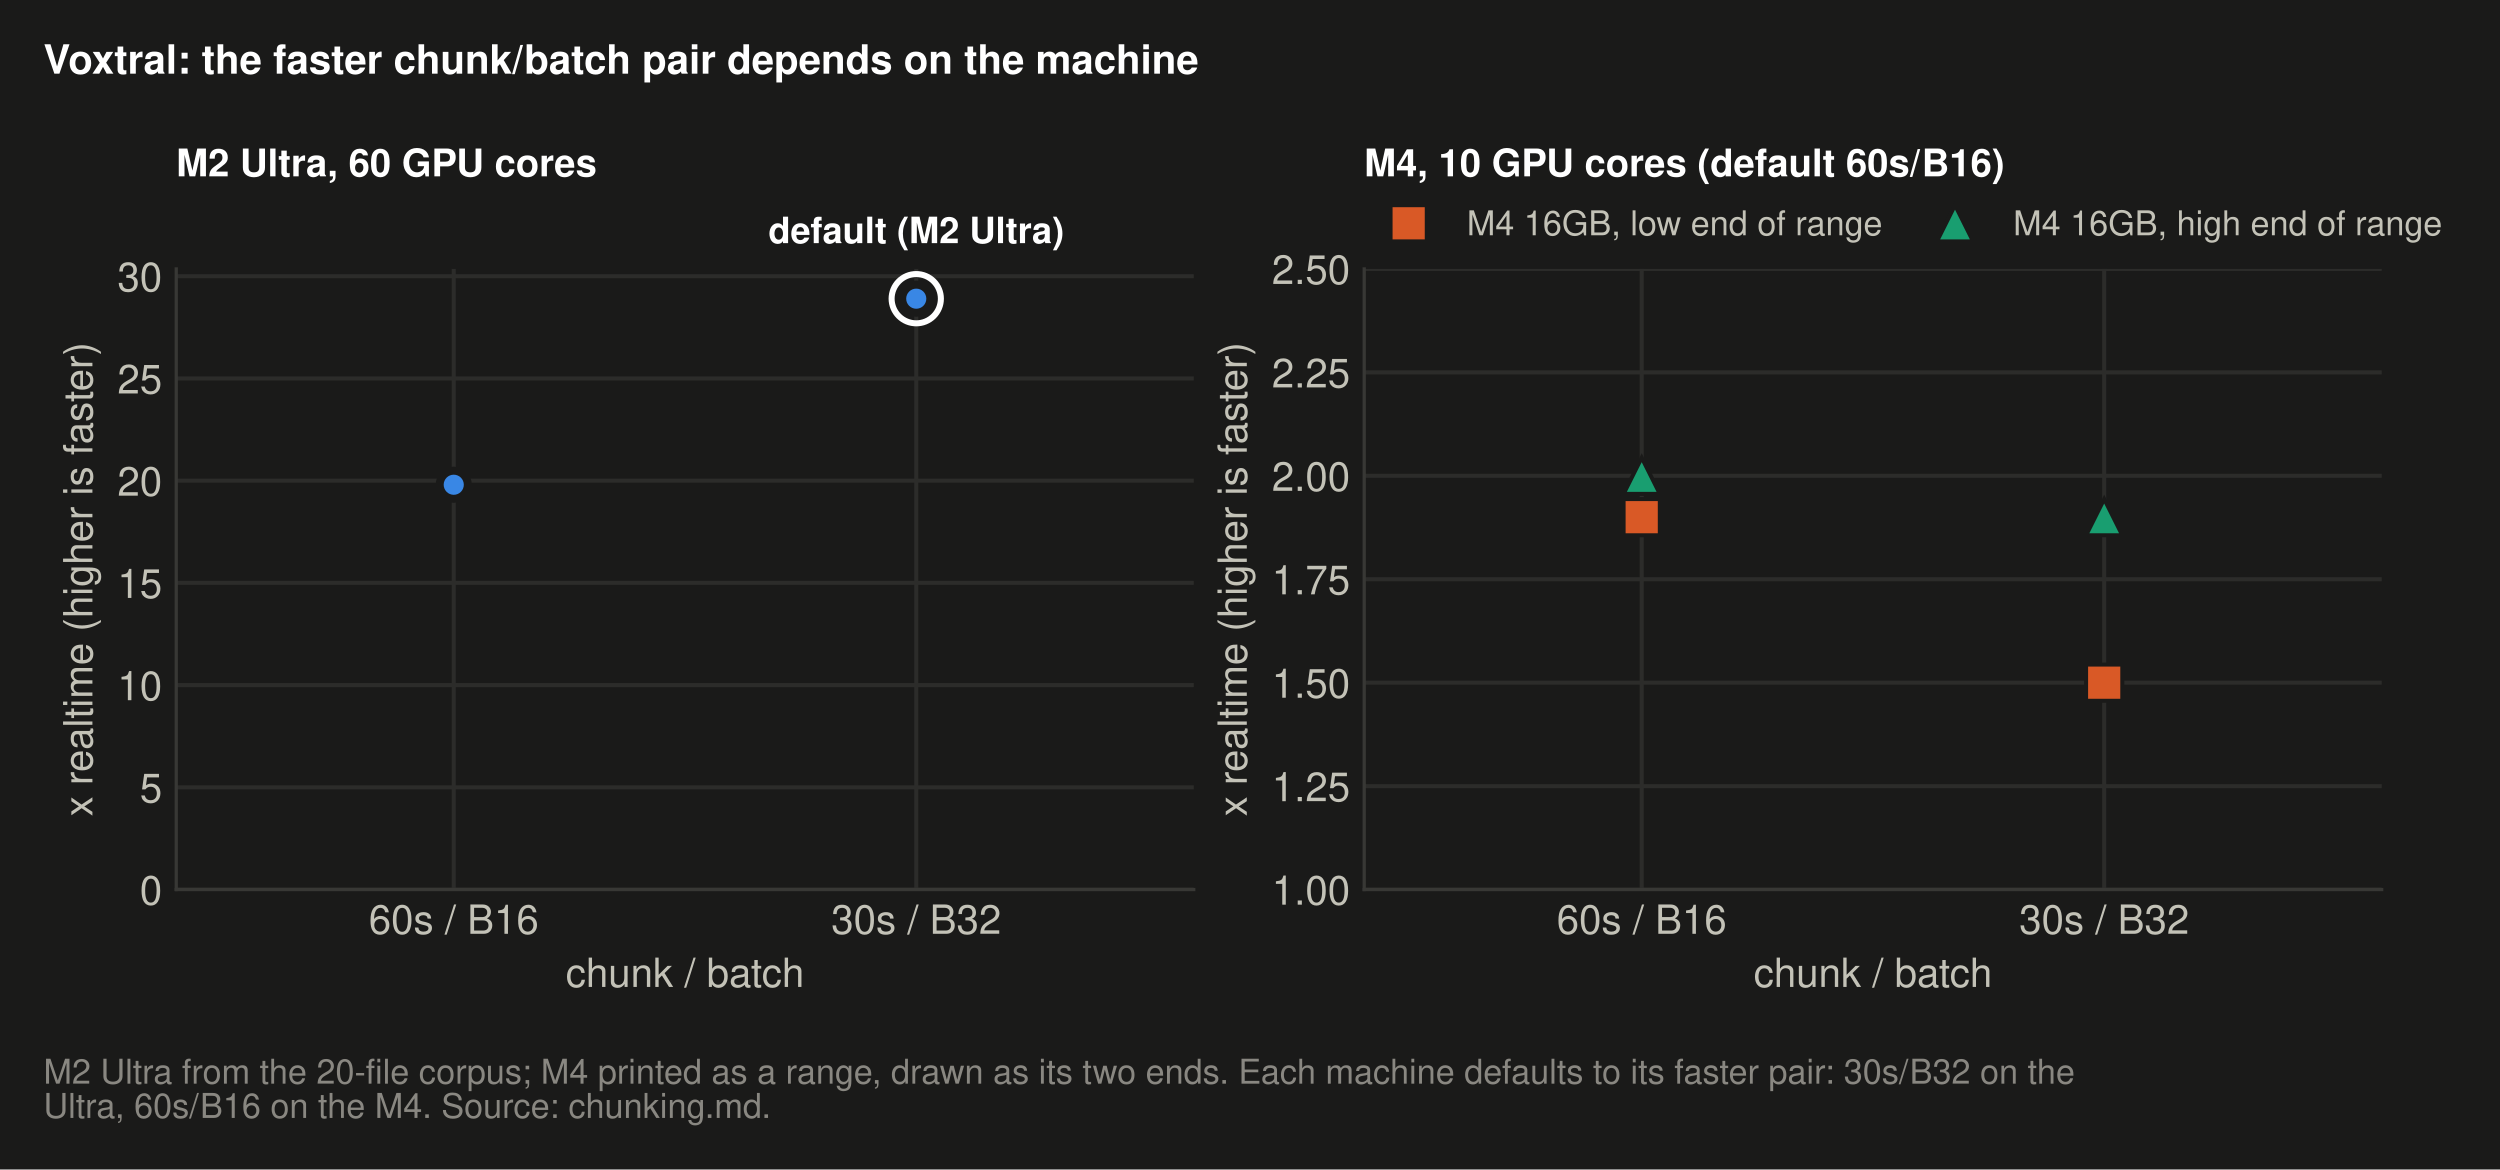
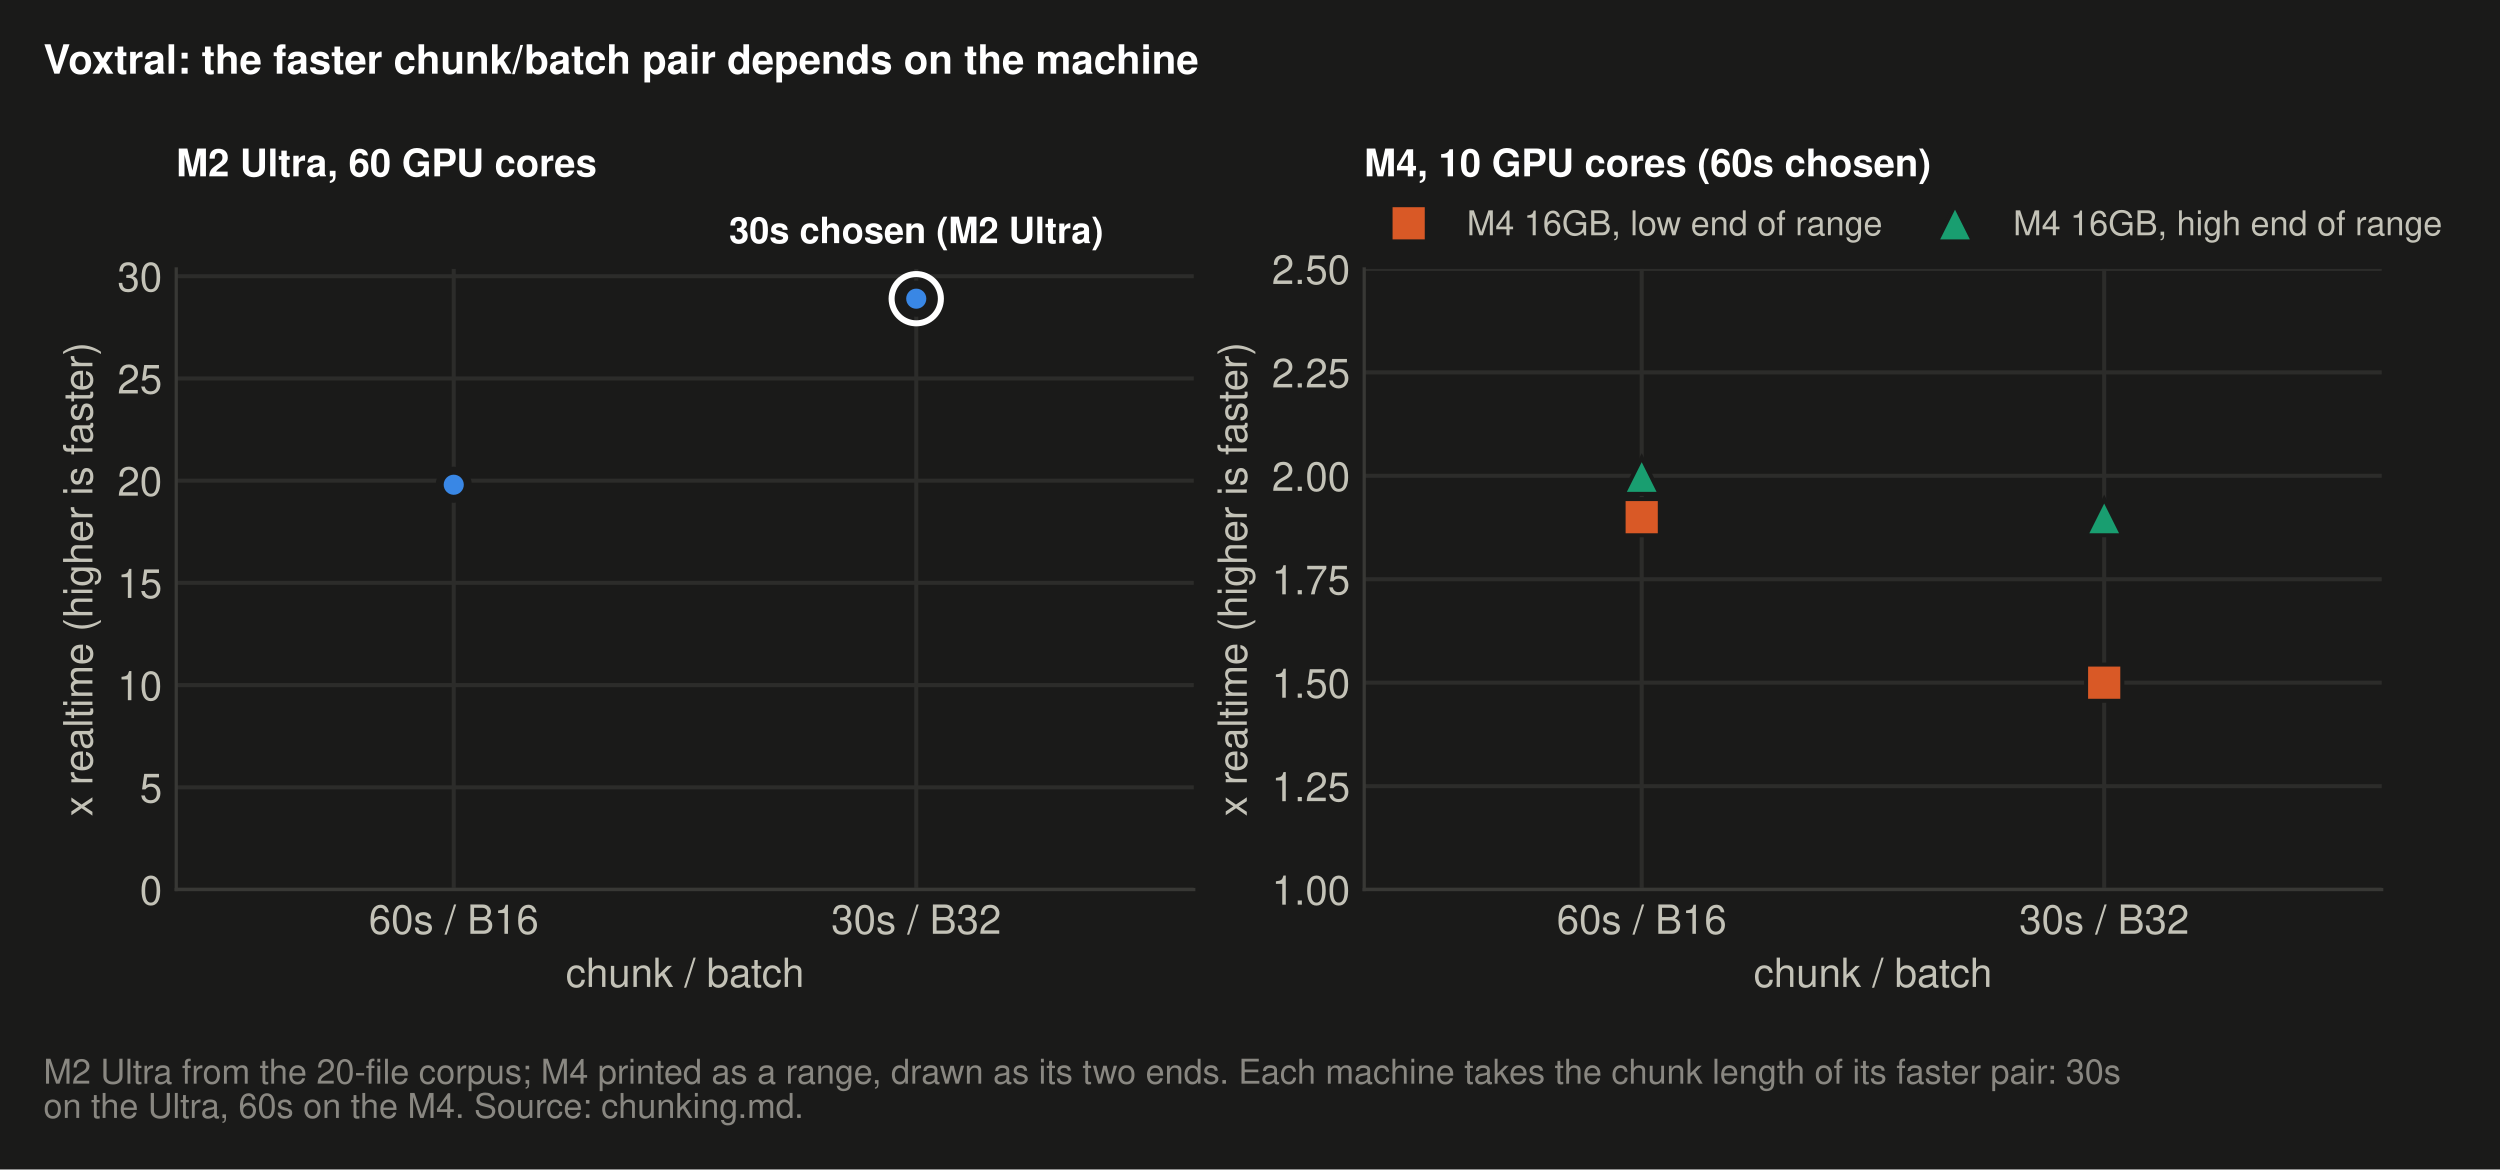
<svg xmlns="http://www.w3.org/2000/svg" xmlns:xlink="http://www.w3.org/1999/xlink" width="621.272pt" height="290.618pt" viewBox="0 0 621.272 290.618" version="1.1">
  <defs>
    <style type="text/css">*{stroke-linejoin: round; stroke-linecap: butt}</style>
  </defs>
  <g id="figure_1">
    <g id="patch_1">
      <path d="M 0 290.618  L 621.272 290.618  L 621.272 0  L 0 0  z " style="fill: #1a1a19" />
    </g>
    <g id="axes_1">
      <g id="patch_2">
        <path d="M 43.8 221.062  L 296.656 221.062  L 296.656 66.83  L 43.8 66.83  z " style="fill: #1a1a19" />
      </g>
      <g id="matplotlib.axis_1">
        <g id="xtick_1">
          <g id="line2d_1">
            <path d="M 112.761 221.062  L 112.761 66.83  " clip-path="url(#p6607f27515)" style="fill: none; stroke: #2c2c2a; stroke-linecap: round" />
          </g>
          <g id="line2d_2" />
          <g id="text_1">
            <text style="font-size: 10px; font-family: 'Helvetica', 'Arial', 'DejaVu Sans'; text-anchor: middle; fill: #c3c2b7" x="112.761" y="232.062" transform="rotate(-0 112.7608 232.0616)">60s / B16</text>
          </g>
        </g>
        <g id="xtick_2">
          <g id="line2d_3">
            <path d="M 227.696 221.062  L 227.696 66.83  " clip-path="url(#p6607f27515)" style="fill: none; stroke: #2c2c2a; stroke-linecap: round" />
          </g>
          <g id="line2d_4" />
          <g id="text_2">
            <text style="font-size: 10px; font-family: 'Helvetica', 'Arial', 'DejaVu Sans'; text-anchor: middle; fill: #c3c2b7" x="227.696" y="232.062" transform="rotate(-0 227.6955 232.0616)">30s / B32</text>
          </g>
        </g>
        <g id="text_3">
          <text style="font-size: 10px; font-family: 'Helvetica', 'Arial', 'DejaVu Sans'; text-anchor: middle; fill: #c3c2b7" x="170.228" y="245.261" transform="rotate(-0 170.2282 245.2608)">chunk / batch</text>
        </g>
      </g>
      <g id="matplotlib.axis_2">
        <g id="ytick_1">
          <g id="line2d_5">
            <path d="M 43.8 221.062  L 296.656 221.062  " clip-path="url(#p6607f27515)" style="fill: none; stroke: #2c2c2a; stroke-linecap: round" />
          </g>
          <g id="line2d_6" />
          <g id="text_4">
            <text style="font-size: 10px; font-family: 'Helvetica', 'Arial', 'DejaVu Sans'; text-anchor: end; fill: #c3c2b7" x="40.3" y="224.812" transform="rotate(-0 40.3 224.8116)">0</text>
          </g>
        </g>
        <g id="ytick_2">
          <g id="line2d_7">
            <path d="M 43.8 195.658  L 296.656 195.658  " clip-path="url(#p6607f27515)" style="fill: none; stroke: #2c2c2a; stroke-linecap: round" />
          </g>
          <g id="line2d_8" />
          <g id="text_5">
            <text style="font-size: 10px; font-family: 'Helvetica', 'Arial', 'DejaVu Sans'; text-anchor: end; fill: #c3c2b7" x="40.3" y="199.408" transform="rotate(-0 40.3 199.4078)">5</text>
          </g>
        </g>
        <g id="ytick_3">
          <g id="line2d_9">
            <path d="M 43.8 170.254  L 296.656 170.254  " clip-path="url(#p6607f27515)" style="fill: none; stroke: #2c2c2a; stroke-linecap: round" />
          </g>
          <g id="line2d_10" />
          <g id="text_6">
            <text style="font-size: 10px; font-family: 'Helvetica', 'Arial', 'DejaVu Sans'; text-anchor: end; fill: #c3c2b7" x="40.3" y="174.004" transform="rotate(-0 40.3 174.004)">10</text>
          </g>
        </g>
        <g id="ytick_4">
          <g id="line2d_11">
            <path d="M 43.8 144.85  L 296.656 144.85  " clip-path="url(#p6607f27515)" style="fill: none; stroke: #2c2c2a; stroke-linecap: round" />
          </g>
          <g id="line2d_12" />
          <g id="text_7">
            <text style="font-size: 10px; font-family: 'Helvetica', 'Arial', 'DejaVu Sans'; text-anchor: end; fill: #c3c2b7" x="40.3" y="148.6" transform="rotate(-0 40.3 148.6002)">15</text>
          </g>
        </g>
        <g id="ytick_5">
          <g id="line2d_13">
            <path d="M 43.8 119.446  L 296.656 119.446  " clip-path="url(#p6607f27515)" style="fill: none; stroke: #2c2c2a; stroke-linecap: round" />
          </g>
          <g id="line2d_14" />
          <g id="text_8">
            <text style="font-size: 10px; font-family: 'Helvetica', 'Arial', 'DejaVu Sans'; text-anchor: end; fill: #c3c2b7" x="40.3" y="123.196" transform="rotate(-0 40.3 123.1964)">20</text>
          </g>
        </g>
        <g id="ytick_6">
          <g id="line2d_15">
            <path d="M 43.8 94.043  L 296.656 94.043  " clip-path="url(#p6607f27515)" style="fill: none; stroke: #2c2c2a; stroke-linecap: round" />
          </g>
          <g id="line2d_16" />
          <g id="text_9">
            <text style="font-size: 10px; font-family: 'Helvetica', 'Arial', 'DejaVu Sans'; text-anchor: end; fill: #c3c2b7" x="40.3" y="97.793" transform="rotate(-0 40.3 97.79255)">25</text>
          </g>
        </g>
        <g id="ytick_7">
          <g id="line2d_17">
            <path d="M 43.8 68.639  L 296.656 68.639  " clip-path="url(#p6607f27515)" style="fill: none; stroke: #2c2c2a; stroke-linecap: round" />
          </g>
          <g id="line2d_18" />
          <g id="text_10">
            <text style="font-size: 10px; font-family: 'Helvetica', 'Arial', 'DejaVu Sans'; text-anchor: end; fill: #c3c2b7" x="40.3" y="72.389" transform="rotate(-0 40.3 72.38875)">30</text>
          </g>
        </g>
        <g id="text_11">
          <text style="font-size: 10px; font-family: 'Helvetica', 'Arial', 'DejaVu Sans'; text-anchor: middle; fill: #c3c2b7" x="22.966" y="143.946" transform="rotate(-90 22.96562 143.9458)">x realtime (higher is faster)</text>
        </g>
      </g>
      <g id="patch_3">
        <path d="M 43.8 221.062  L 43.8 66.83  " style="fill: none; stroke: #383835; stroke-width: 0.8; stroke-linejoin: miter; stroke-linecap: square" />
      </g>
      <g id="patch_4">
        <path d="M 43.8 221.062  L 296.656 221.062  " style="fill: none; stroke: #383835; stroke-width: 0.8; stroke-linejoin: miter; stroke-linecap: square" />
      </g>
      <g id="line2d_19">
        <defs>
          <path id="m3d7b4c0e3e" d="M 0 3.5  C 0.928 3.5 1.819 3.131 2.475 2.475  C 3.131 1.819 3.5 0.928 3.5 0  C 3.5 -0.928 3.131 -1.819 2.475 -2.475  C 1.819 -3.131 0.928 -3.5 0 -3.5  C -0.928 -3.5 -1.819 -3.131 -2.475 -2.475  C -3.131 -1.819 -3.5 -0.928 -3.5 0  C -3.5 0.928 -3.131 1.819 -2.475 2.475  C -1.819 3.131 -0.928 3.5 0 3.5  z " style="stroke: #1a1a19; stroke-width: 2" />
        </defs>
        <g clip-path="url(#p6607f27515)">
          <use xlink:href="#m3d7b4c0e3e" x="112.761" y="120.463" style="fill: #3987e5; stroke: #1a1a19; stroke-width: 2" />
          <use xlink:href="#m3d7b4c0e3e" x="227.696" y="74.228" style="fill: #3987e5; stroke: #1a1a19; stroke-width: 2" />
        </g>
      </g>
      <g id="text_12">
-         <text style="font-weight: 700; font-size: 9px; font-family: 'Helvetica', 'Arial', 'DejaVu Sans'; text-anchor: middle; fill: #ffffff" x="227.696" y="60.412" transform="rotate(-0 227.6955 60.41212)">default (M2 Ultra)</text>
+         <text style="font-weight: 700; font-size: 9px; font-family: 'Helvetica', 'Arial', 'DejaVu Sans'; text-anchor: middle; fill: #ffffff" x="227.696" y="60.412" transform="rotate(-0 227.6955 60.41212)">30s chosen (M2 Ultra)</text>
      </g>
      <g id="text_13">
        <text style="font-weight: 700; font-size: 9.5px; font-family: 'Helvetica', 'Arial', 'DejaVu Sans'; text-anchor: start; fill: #ffffff" x="43.8" y="43.83" transform="rotate(-0 43.8 43.83)">M2 Ultra, 60 GPU cores</text>
      </g>
      <g id="PathCollection_1">
        <path d="M 227.696 80.351  C 229.32 80.351 230.877 79.706 232.026 78.558  C 233.174 77.409 233.819 75.852 233.819 74.228  C 233.819 72.604 233.174 71.046 232.026 69.897  C 230.877 68.749 229.32 68.104 227.696 68.104  C 226.072 68.104 224.514 68.749 223.365 69.897  C 222.217 71.046 221.572 72.604 221.572 74.228  C 221.572 75.852 222.217 77.409 223.365 78.558  C 224.514 79.706 226.072 80.351 227.696 80.351  L 227.696 80.351  z " clip-path="url(#p6607f27515)" style="fill: none; stroke: #ffffff; stroke-width: 1.5" />
      </g>
    </g>
    <g id="axes_2">
      <g id="patch_5">
        <path d="M 339.016 221.062  L 591.873 221.062  L 591.873 66.83  L 339.016 66.83  z " style="fill: #1a1a19" />
      </g>
      <g id="matplotlib.axis_3">
        <g id="xtick_3">
          <g id="line2d_20">
            <path d="M 407.977 221.062  L 407.977 66.83  " clip-path="url(#p27f61876e8)" style="fill: none; stroke: #2c2c2a; stroke-linecap: round" />
          </g>
          <g id="line2d_21" />
          <g id="text_14">
            <text style="font-size: 10px; font-family: 'Helvetica', 'Arial', 'DejaVu Sans'; text-anchor: middle; fill: #c3c2b7" x="407.977" y="232.062" transform="rotate(-0 407.9772 232.0616)">60s / B16</text>
          </g>
        </g>
        <g id="xtick_4">
          <g id="line2d_22">
            <path d="M 522.912 221.062  L 522.912 66.83  " clip-path="url(#p27f61876e8)" style="fill: none; stroke: #2c2c2a; stroke-linecap: round" />
          </g>
          <g id="line2d_23" />
          <g id="text_15">
            <text style="font-size: 10px; font-family: 'Helvetica', 'Arial', 'DejaVu Sans'; text-anchor: middle; fill: #c3c2b7" x="522.912" y="232.062" transform="rotate(-0 522.9119 232.0616)">30s / B32</text>
          </g>
        </g>
        <g id="text_16">
          <text style="font-size: 10px; font-family: 'Helvetica', 'Arial', 'DejaVu Sans'; text-anchor: middle; fill: #c3c2b7" x="465.445" y="245.261" transform="rotate(-0 465.4445 245.2608)">chunk / batch</text>
        </g>
      </g>
      <g id="matplotlib.axis_4">
        <g id="ytick_8">
          <g id="line2d_24">
            <path d="M 339.016 221.062  L 591.873 221.062  " clip-path="url(#p27f61876e8)" style="fill: none; stroke: #2c2c2a; stroke-linecap: round" />
          </g>
          <g id="line2d_25" />
          <g id="text_17">
            <text style="font-size: 10px; font-family: 'Helvetica', 'Arial', 'DejaVu Sans'; text-anchor: end; fill: #c3c2b7" x="335.516" y="224.812" transform="rotate(-0 335.5164 224.8116)">1.00</text>
          </g>
        </g>
        <g id="ytick_9">
          <g id="line2d_26">
            <path d="M 339.016 195.356  L 591.873 195.356  " clip-path="url(#p27f61876e8)" style="fill: none; stroke: #2c2c2a; stroke-linecap: round" />
          </g>
          <g id="line2d_27" />
          <g id="text_18">
            <text style="font-size: 10px; font-family: 'Helvetica', 'Arial', 'DejaVu Sans'; text-anchor: end; fill: #c3c2b7" x="335.516" y="199.106" transform="rotate(-0 335.5164 199.1063)">1.25</text>
          </g>
        </g>
        <g id="ytick_10">
          <g id="line2d_28">
            <path d="M 339.016 169.651  L 591.873 169.651  " clip-path="url(#p27f61876e8)" style="fill: none; stroke: #2c2c2a; stroke-linecap: round" />
          </g>
          <g id="line2d_29" />
          <g id="text_19">
            <text style="font-size: 10px; font-family: 'Helvetica', 'Arial', 'DejaVu Sans'; text-anchor: end; fill: #c3c2b7" x="335.516" y="173.401" transform="rotate(-0 335.5164 173.401)">1.50</text>
          </g>
        </g>
        <g id="ytick_11">
          <g id="line2d_30">
            <path d="M 339.016 143.946  L 591.873 143.946  " clip-path="url(#p27f61876e8)" style="fill: none; stroke: #2c2c2a; stroke-linecap: round" />
          </g>
          <g id="line2d_31" />
          <g id="text_20">
            <text style="font-size: 10px; font-family: 'Helvetica', 'Arial', 'DejaVu Sans'; text-anchor: end; fill: #c3c2b7" x="335.516" y="147.696" transform="rotate(-0 335.5164 147.6958)">1.75</text>
          </g>
        </g>
        <g id="ytick_12">
          <g id="line2d_32">
            <path d="M 339.016 118.241  L 591.873 118.241  " clip-path="url(#p27f61876e8)" style="fill: none; stroke: #2c2c2a; stroke-linecap: round" />
          </g>
          <g id="line2d_33" />
          <g id="text_21">
            <text style="font-size: 10px; font-family: 'Helvetica', 'Arial', 'DejaVu Sans'; text-anchor: end; fill: #c3c2b7" x="335.516" y="121.991" transform="rotate(-0 335.5164 121.9905)">2.00</text>
          </g>
        </g>
        <g id="ytick_13">
          <g id="line2d_34">
            <path d="M 339.016 92.535  L 591.873 92.535  " clip-path="url(#p27f61876e8)" style="fill: none; stroke: #2c2c2a; stroke-linecap: round" />
          </g>
          <g id="line2d_35" />
          <g id="text_22">
            <text style="font-size: 10px; font-family: 'Helvetica', 'Arial', 'DejaVu Sans'; text-anchor: end; fill: #c3c2b7" x="335.516" y="96.285" transform="rotate(-0 335.5164 96.28526)">2.25</text>
          </g>
        </g>
        <g id="ytick_14">
          <g id="line2d_36">
            <path d="M 339.016 66.83  L 591.873 66.83  " clip-path="url(#p27f61876e8)" style="fill: none; stroke: #2c2c2a; stroke-linecap: round" />
          </g>
          <g id="line2d_37" />
          <g id="text_23">
            <text style="font-size: 10px; font-family: 'Helvetica', 'Arial', 'DejaVu Sans'; text-anchor: end; fill: #c3c2b7" x="335.516" y="70.58" transform="rotate(-0 335.5164 70.58)">2.50</text>
          </g>
        </g>
        <g id="text_24">
          <text style="font-size: 10px; font-family: 'Helvetica', 'Arial', 'DejaVu Sans'; text-anchor: middle; fill: #c3c2b7" x="309.843" y="143.946" transform="rotate(-90 309.8429 143.9458)">x realtime (higher is faster)</text>
        </g>
      </g>
      <g id="patch_6">
        <path d="M 339.016 221.062  L 339.016 66.83  " style="fill: none; stroke: #383835; stroke-width: 0.8; stroke-linejoin: miter; stroke-linecap: square" />
      </g>
      <g id="patch_7">
        <path d="M 339.016 221.062  L 591.873 221.062  " style="fill: none; stroke: #383835; stroke-width: 0.8; stroke-linejoin: miter; stroke-linecap: square" />
      </g>
      <g id="line2d_38">
        <defs>
          <path id="m81e0faa51b" d="M -4.5 4.5  L 4.5 4.5  L 4.5 -4.5  L -4.5 -4.5  z " style="stroke: #1a1a19; stroke-linejoin: miter" />
        </defs>
        <g clip-path="url(#p27f61876e8)">
          <use xlink:href="#m81e0faa51b" x="407.977" y="128.523" style="fill: #d95926; stroke: #1a1a19; stroke-linejoin: miter" />
          <use xlink:href="#m81e0faa51b" x="522.912" y="169.651" style="fill: #d95926; stroke: #1a1a19; stroke-linejoin: miter" />
        </g>
      </g>
      <g id="line2d_39">
        <defs>
          <path id="m14c831bd54" d="M 0 -4.5  L -4.5 4.5  L 4.5 4.5  z " style="stroke: #1a1a19; stroke-linejoin: miter" />
        </defs>
        <g clip-path="url(#p27f61876e8)">
          <use xlink:href="#m14c831bd54" x="407.977" y="118.241" style="fill: #199e70; stroke: #1a1a19; stroke-linejoin: miter" />
          <use xlink:href="#m14c831bd54" x="522.912" y="128.523" style="fill: #199e70; stroke: #1a1a19; stroke-linejoin: miter" />
        </g>
      </g>
      <g id="text_25">
-         <text style="font-weight: 700; font-size: 9.5px; font-family: 'Helvetica', 'Arial', 'DejaVu Sans'; text-anchor: start; fill: #ffffff" x="339.016" y="43.83" transform="rotate(-0 339.0164 43.83)">M4, 10 GPU cores (default 60s/B16)</text>
+         <text style="font-weight: 700; font-size: 9.5px; font-family: 'Helvetica', 'Arial', 'DejaVu Sans'; text-anchor: start; fill: #ffffff" x="339.016" y="43.83" transform="rotate(-0 339.0164 43.83)">M4, 10 GPU cores (60s chosen)</text>
      </g>
      <g id="legend_1">
        <g id="line2d_40">
          <g>
            <use xlink:href="#m81e0faa51b" x="350.066" y="55.49" style="fill: #d95926; stroke: #1a1a19; stroke-linejoin: miter" />
          </g>
        </g>
        <g id="text_26">
          <text style="font-size: 8.5px; font-family: 'Helvetica', 'Arial', 'DejaVu Sans'; text-anchor: start; fill: #c3c2b7" x="364.516" y="58.465" transform="rotate(-0 364.5164 58.46474)">M4 16GB, low end of range</text>
        </g>
        <g id="line2d_41">
          <g>
            <use xlink:href="#m14c831bd54" x="485.837" y="55.49" style="fill: #199e70; stroke: #1a1a19; stroke-linejoin: miter" />
          </g>
        </g>
        <g id="text_27">
          <text style="font-size: 8.5px; font-family: 'Helvetica', 'Arial', 'DejaVu Sans'; text-anchor: start; fill: #c3c2b7" x="500.287" y="58.465" transform="rotate(-0 500.2866 58.46474)">M4 16GB, high end of range</text>
        </g>
      </g>
    </g>
    <g id="text_28">
      <text style="font-weight: 700; font-size: 10px; font-family: 'Helvetica', 'Arial', 'DejaVu Sans'; text-anchor: start; fill: #ffffff" x="10.8" y="18.3" transform="rotate(-0 10.8 18.3)">Voxtral: the faster chunk/batch pair depends on the machine</text>
    </g>
    <g id="text_29">
-       <text style="font-size: 8.5px; font-family: 'Helvetica', 'Arial', 'DejaVu Sans'; fill: #898781" transform="translate(10.8 269.3016)">M2 Ultra from the 20-file corpus; M4 printed as a range, drawn as its two ends. Each machine defaults to its faster pair: 30s/B32 on the</text>
-       <text style="font-size: 8.5px; font-family: 'Helvetica', 'Arial', 'DejaVu Sans'; fill: #898781" transform="translate(10.8 277.8104)">Ultra, 60s/B16 on the M4. Source: chunking.md.</text>
+       <text style="font-size: 8.5px; font-family: 'Helvetica', 'Arial', 'DejaVu Sans'; fill: #898781" transform="translate(10.8 269.3016)">M2 Ultra from the 20-file corpus; M4 printed as a range, drawn as its two ends. Each machine takes the chunk length of its faster pair: 30s</text>
+       <text style="font-size: 8.5px; font-family: 'Helvetica', 'Arial', 'DejaVu Sans'; fill: #898781" transform="translate(10.8 277.8104)">on the Ultra, 60s on the M4. Source: chunking.md.</text>
    </g>
  </g>
  <defs>
    <clipPath id="p6607f27515">
      <rect x="43.8" y="66.83" width="252.856" height="154.232" />
    </clipPath>
    <clipPath id="p27f61876e8">
      <rect x="339.016" y="66.83" width="252.856" height="154.232" />
    </clipPath>
  </defs>
</svg>
